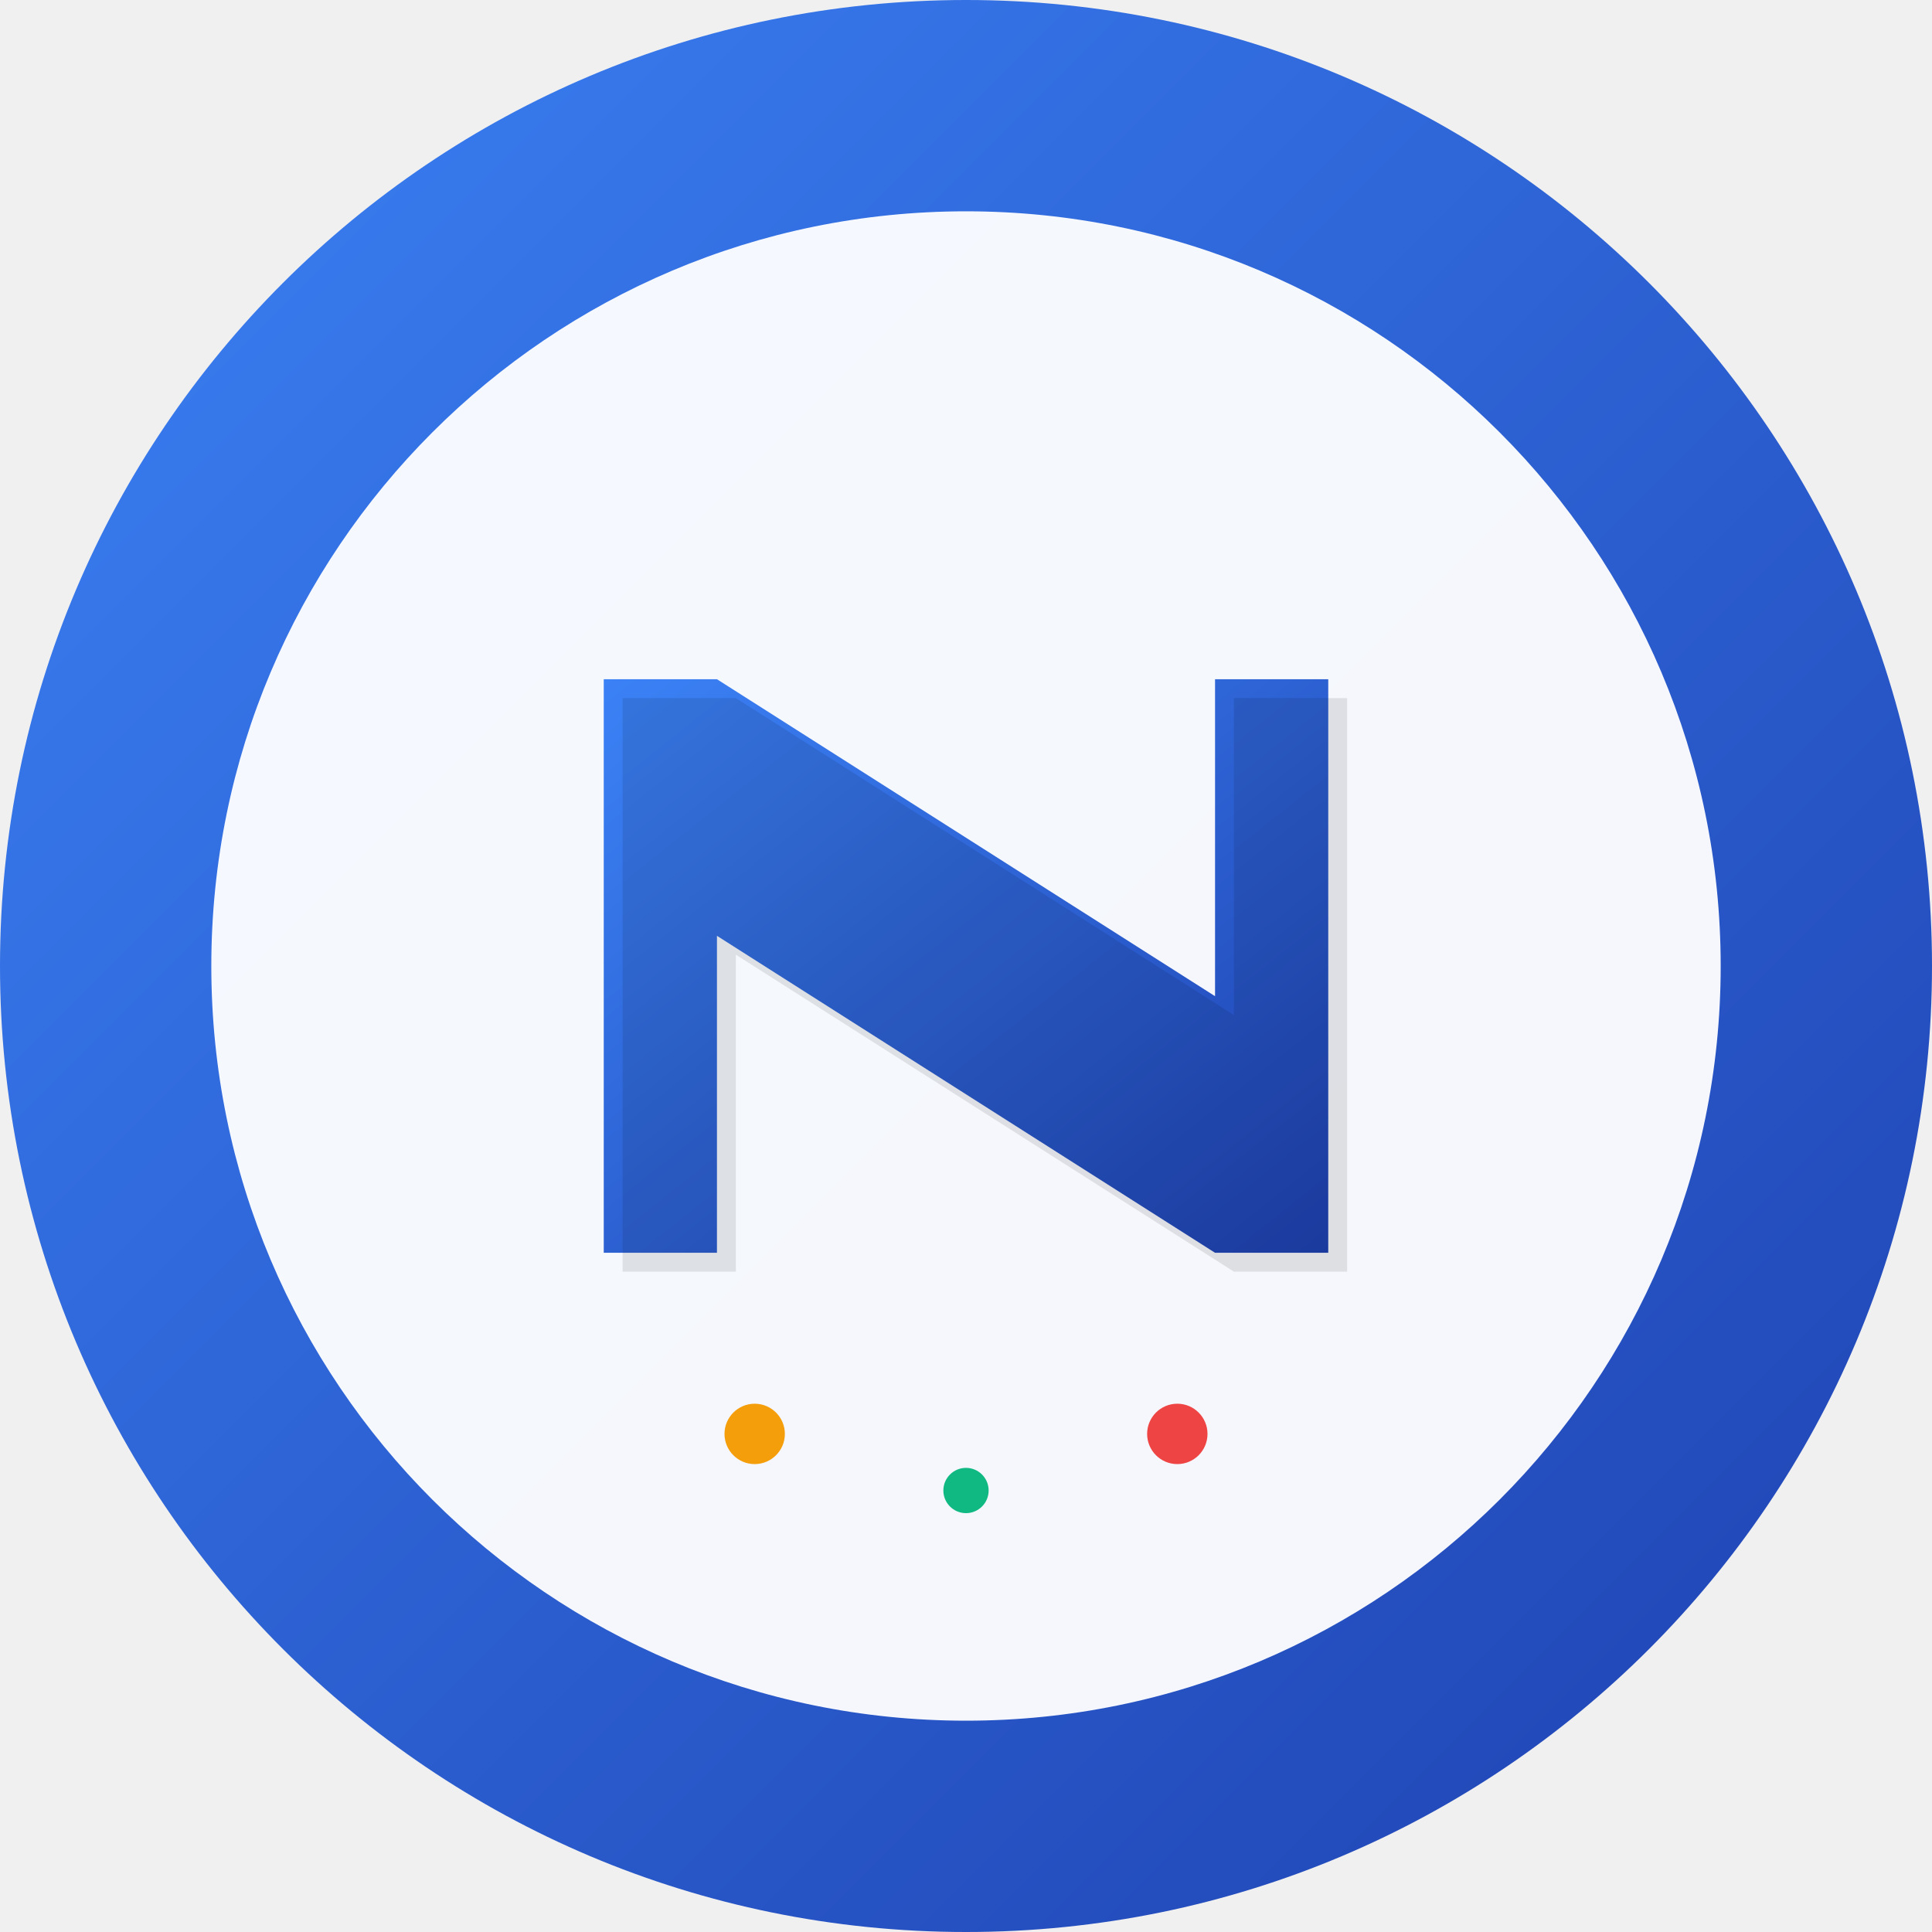
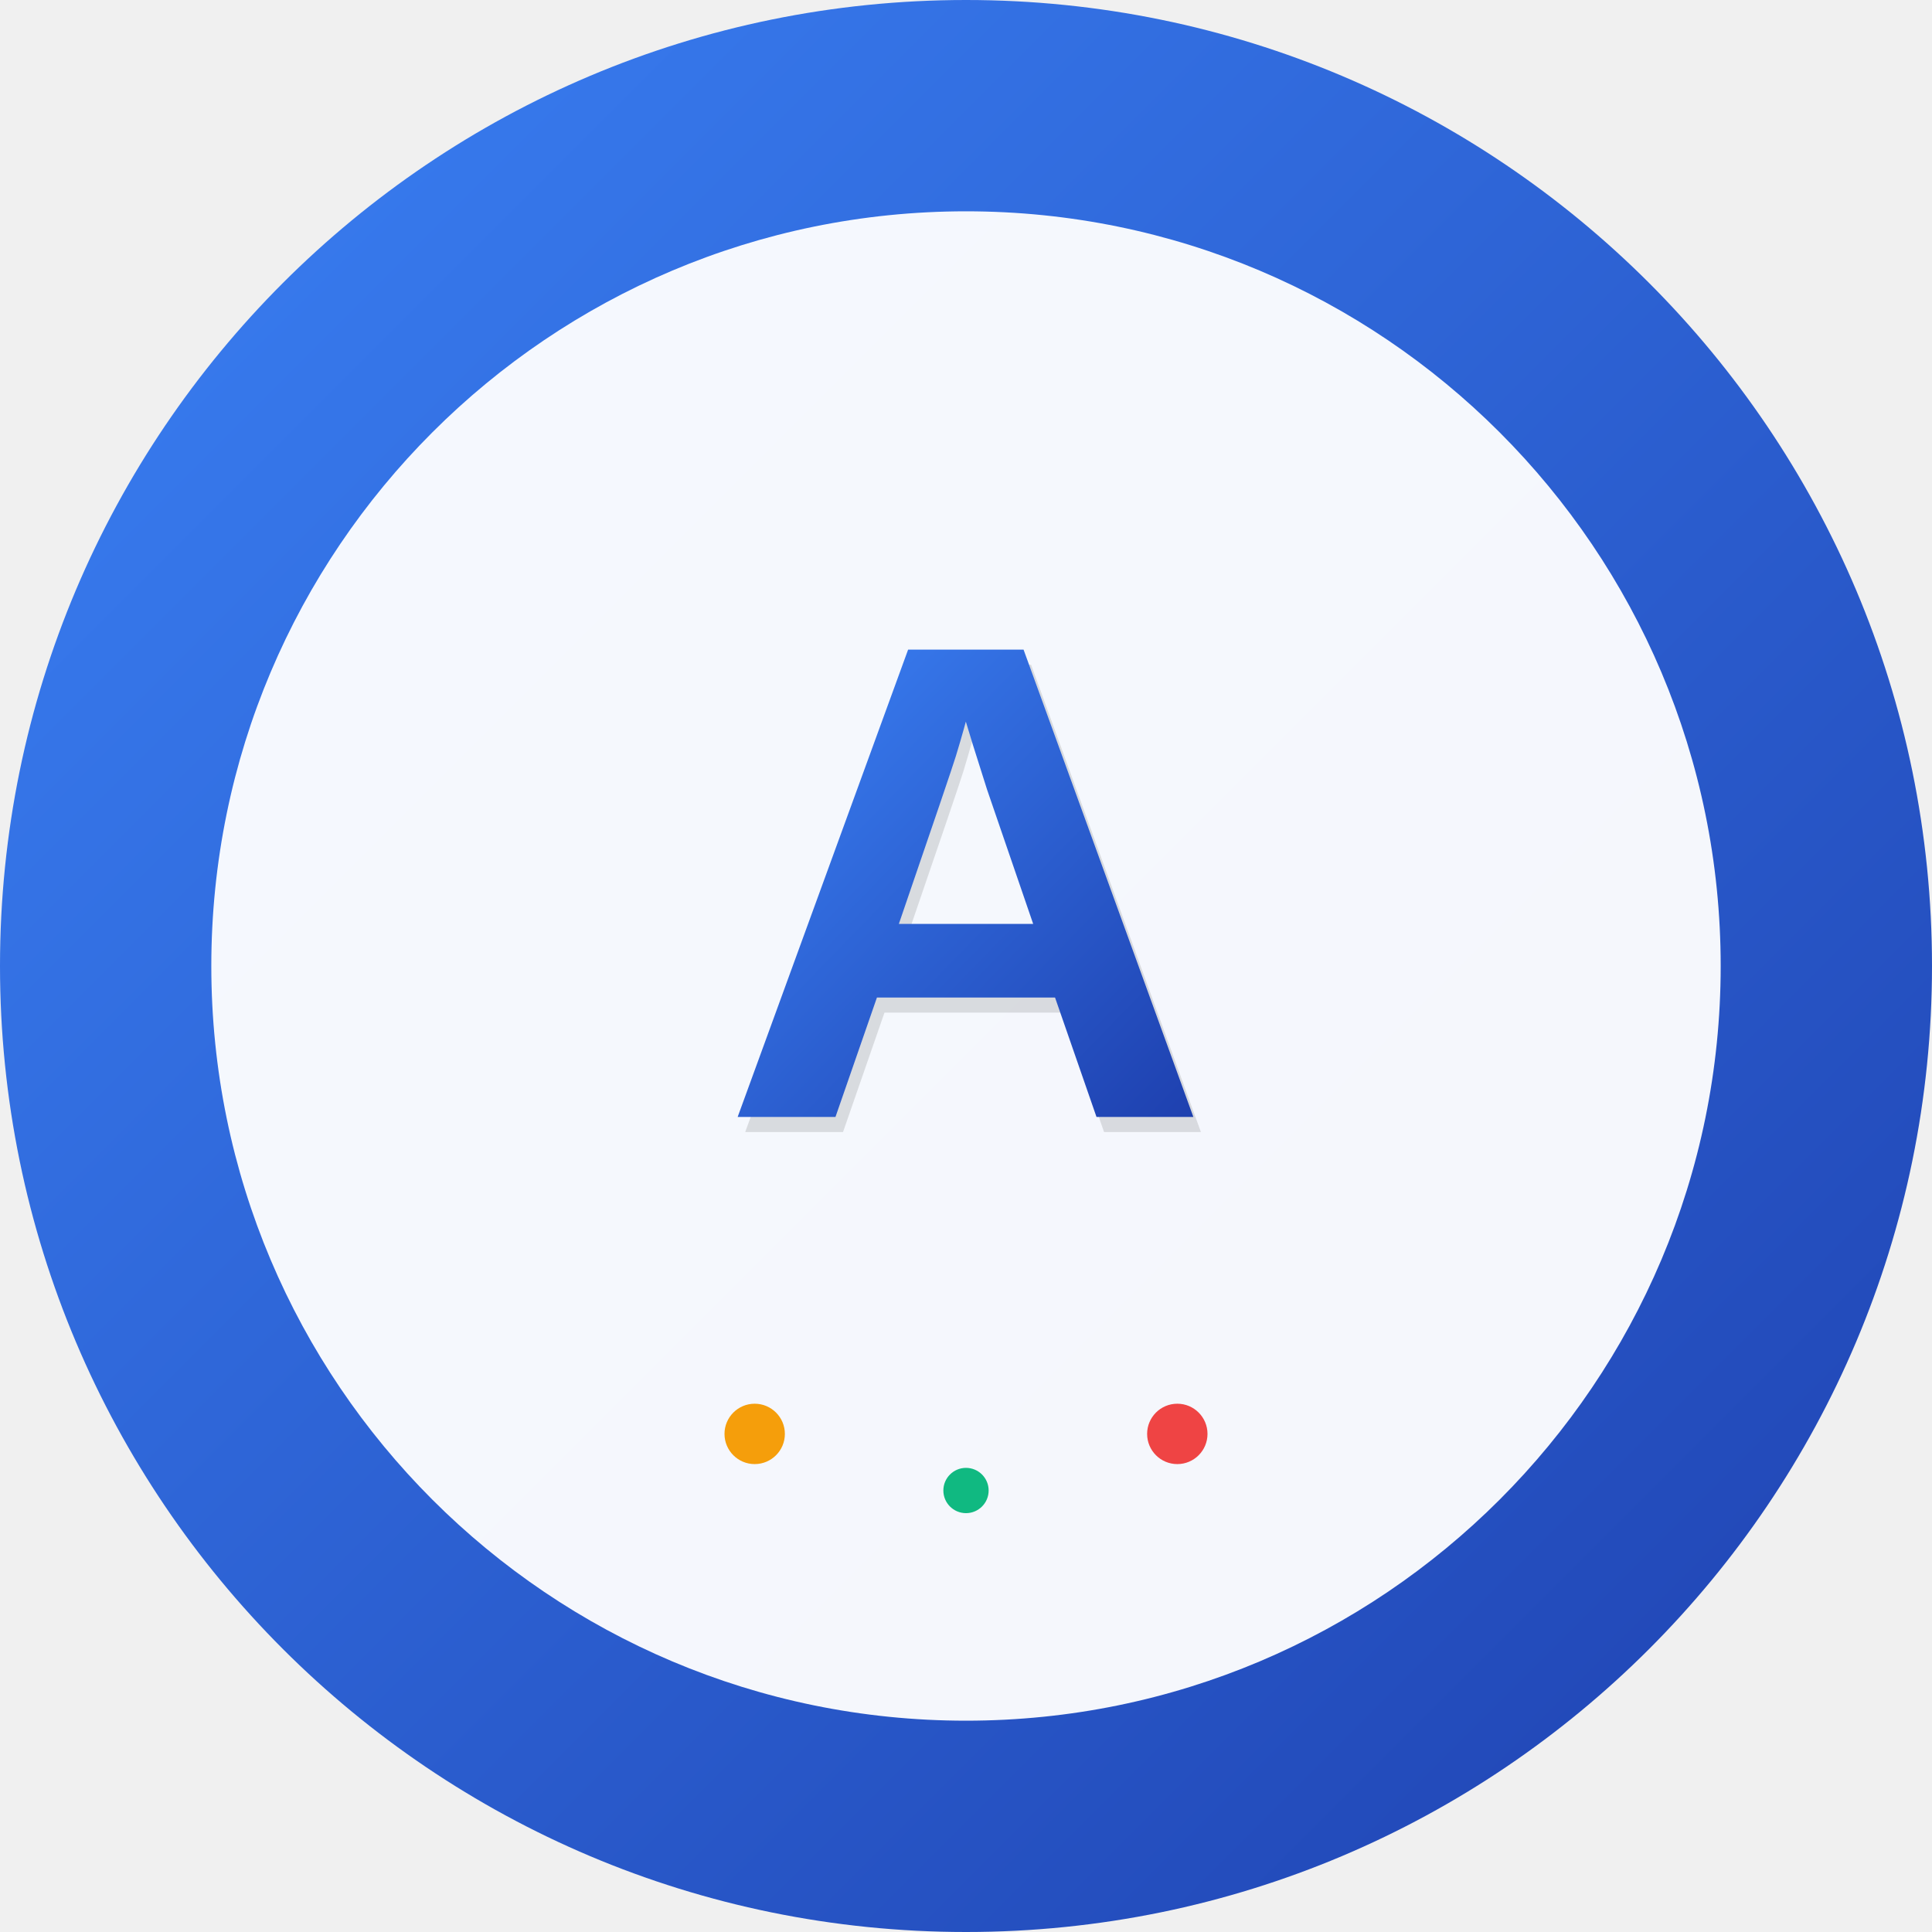
<svg xmlns="http://www.w3.org/2000/svg" width="512" height="512" viewBox="0 0 512 512" fill="none">
  <defs>
    <linearGradient id="bgGradient" x1="0%" y1="0%" x2="100%" y2="100%">
      <stop offset="0%" style="stop-color:#3B82F6;stop-opacity:1" />
      <stop offset="100%" style="stop-color:#1E40AF;stop-opacity:1" />
    </linearGradient>
  </defs>
  <circle cx="256" cy="256" r="256" fill="url(#bgGradient)" />
  <circle cx="256" cy="256" r="200" fill="white" opacity="0.95" />
-   <path d="M160 180 L160 332 L190 332 L190 248 L322 332 L352 332 L352 180 L322 180 L322 264 L190 180 L160 180 Z" fill="url(#bgGradient)" />
+   <text x="258" y="300" font-family="Arial, sans-serif" font-size="180" font-weight="800" text-anchor="middle" fill="black" opacity="0.12">
+     A
+   </text>
+   <text x="256" y="296" font-family="Arial, sans-serif" font-size="180" font-weight="800" text-anchor="middle" fill="url(#bgGradient)">
+     A
+   </text>
  <circle cx="200" cy="380" r="8" fill="#F59E0B" />
  <circle cx="312" cy="380" r="8" fill="#EF4444" />
  <circle cx="256" cy="395" r="6" fill="#10B981" />
-   <path d="M165 185 L165 337 L195 337 L195 253 L327 337 L357 337 L357 185 L327 185 L327 269 L195 185 L165 185 Z" fill="black" opacity="0.1" />
</svg>
